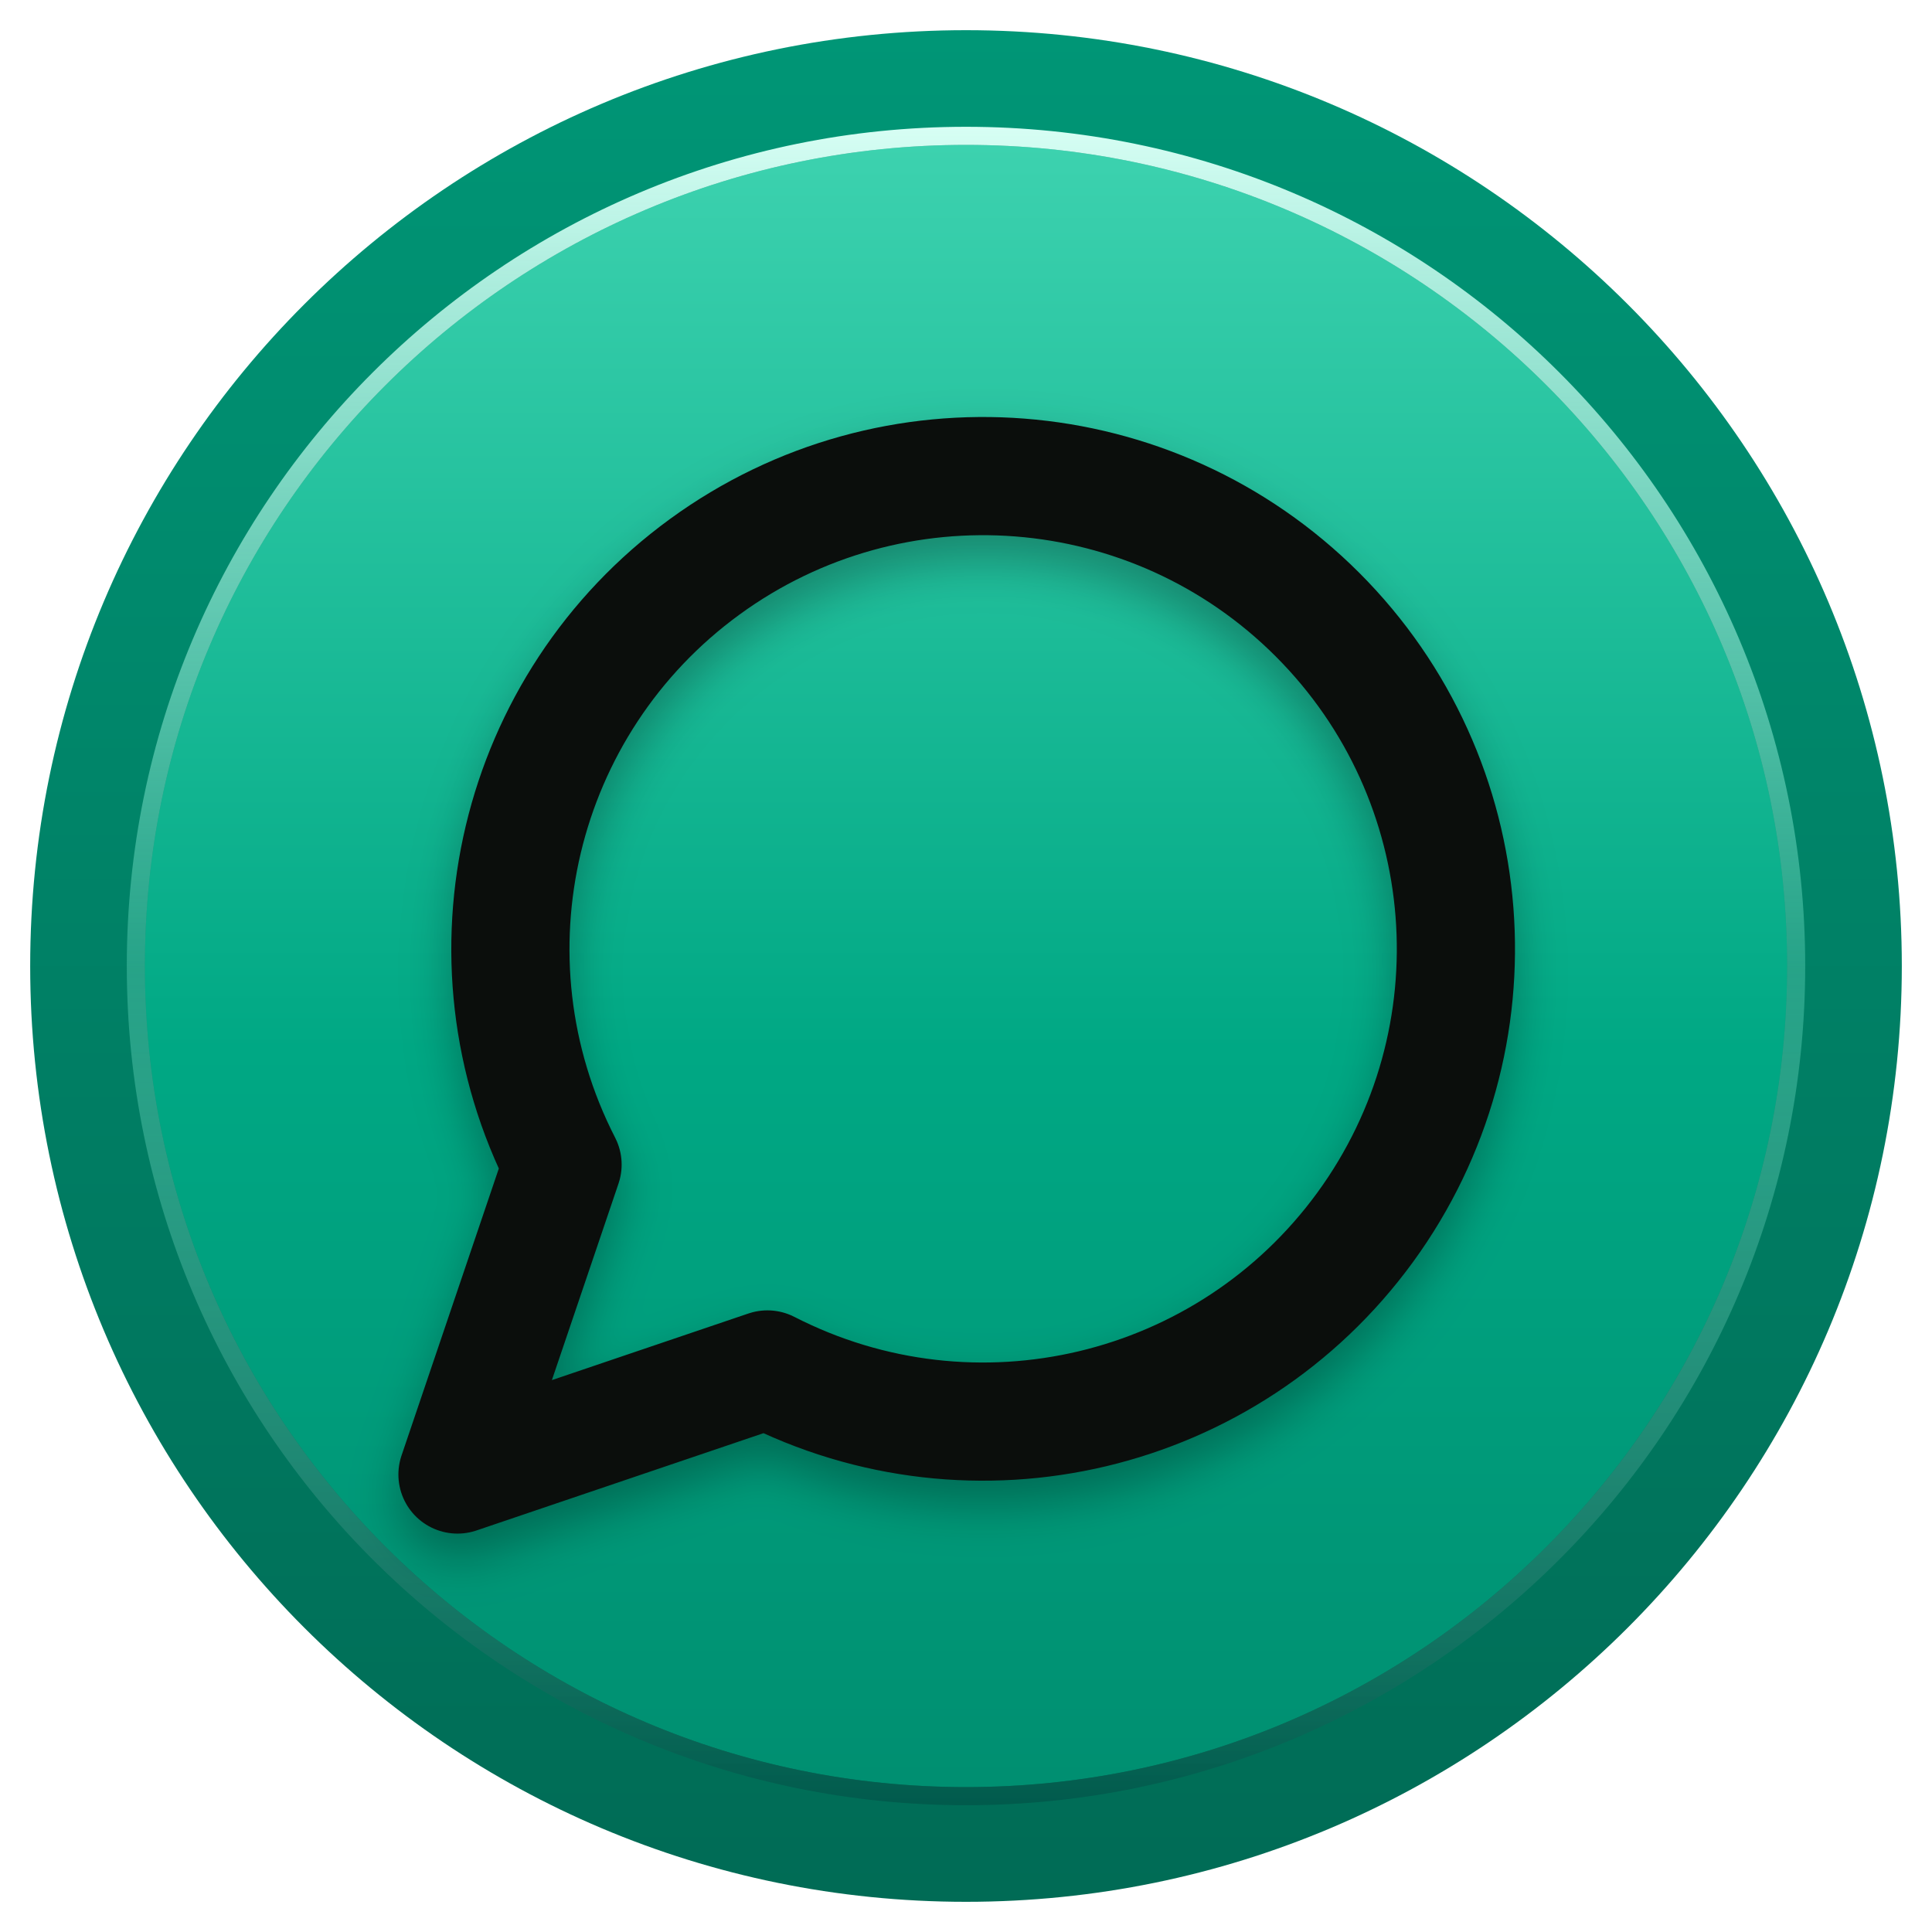
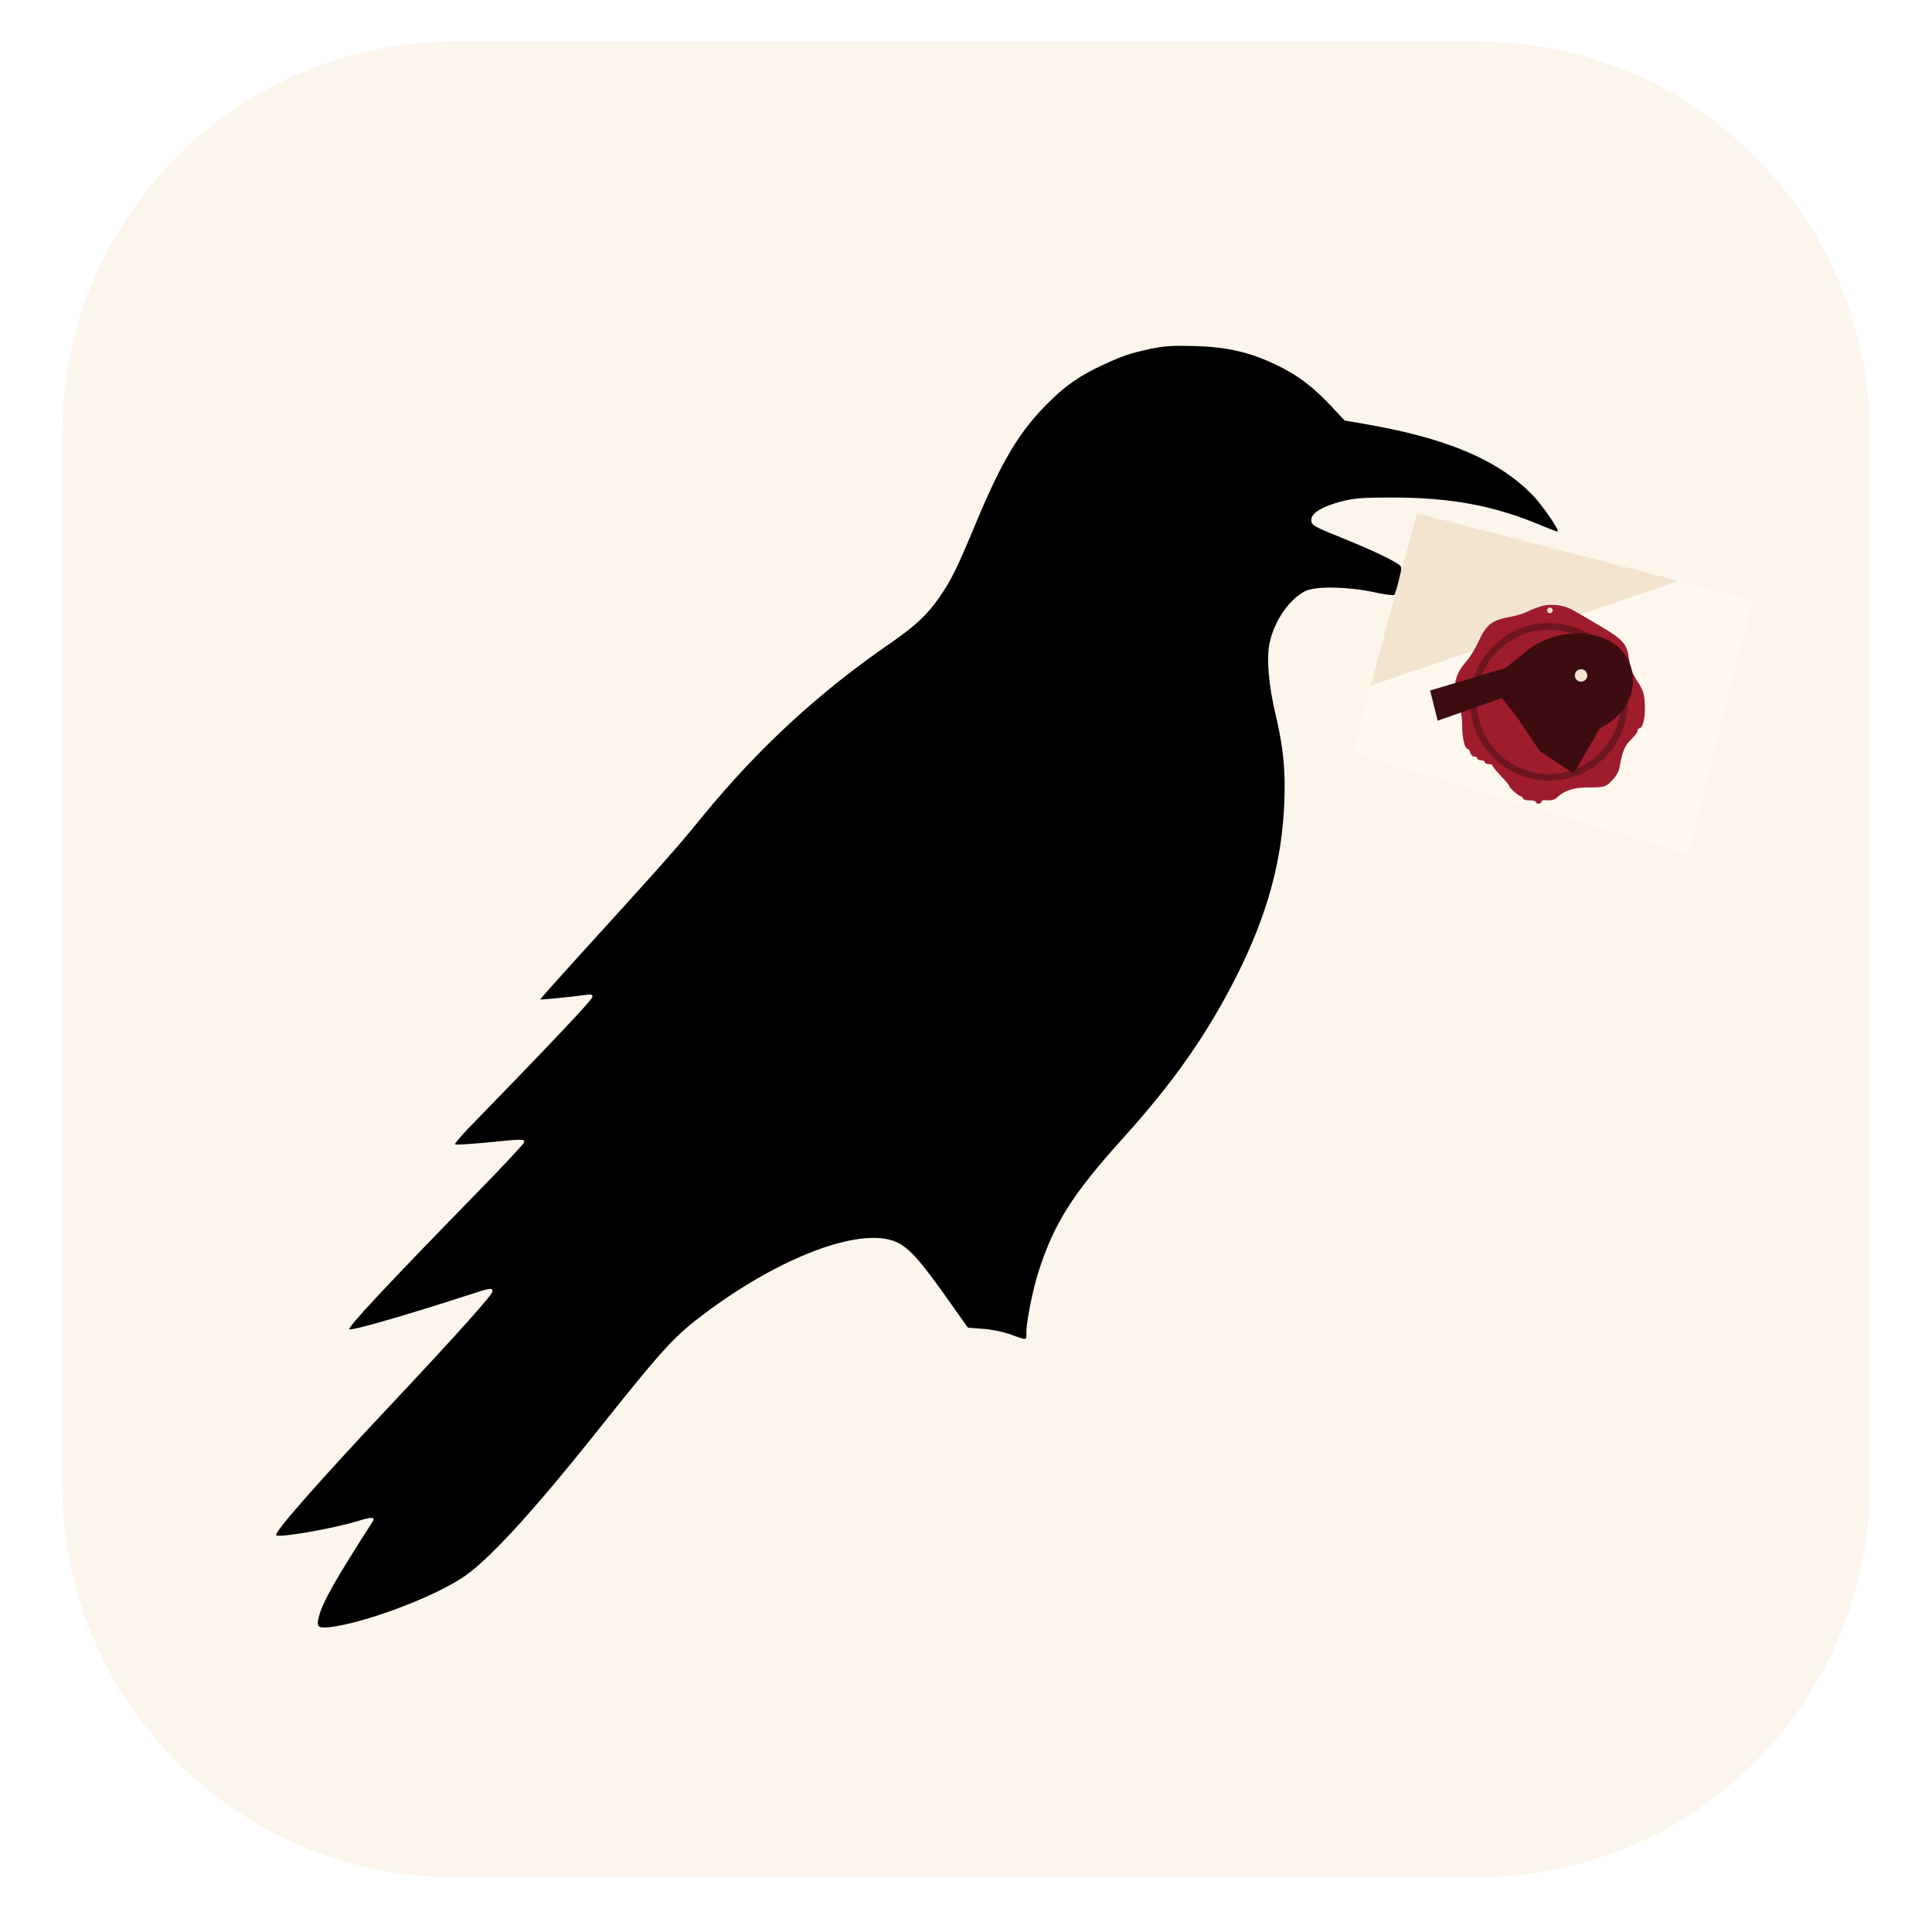
- <svg xmlns="http://www.w3.org/2000/svg" viewBox="0 0 128 128" width="128" height="128">
-   <defs>
-     <linearGradient id="b" x1="0" y1="2" x2="0" y2="126" gradientUnits="userSpaceOnUse">
-       <stop offset="0" stop-color="#009676" />
-       <stop offset="1" stop-color="#006b55" />
-     </linearGradient>
-     <linearGradient id="f" x1="0" y1="8" x2="0" y2="120" gradientUnits="userSpaceOnUse">
-       <stop offset="0" stop-color="#3ed3b0" />
-       <stop offset="0.55" stop-color="#00a884" />
-       <stop offset="1" stop-color="#008e70" />
-     </linearGradient>
-     <linearGradient id="r" x1="0" y1="8" x2="0" y2="120" gradientUnits="userSpaceOnUse">
-       <stop offset="0" stop-color="#d9fff5" />
-       <stop offset="0.5" stop-color="#6fe3c8" stop-opacity="0.35" />
-       <stop offset="1" stop-color="#00574a" stop-opacity="0.9" />
-     </linearGradient>
-     <filter id="s" color-interpolation-filters="sRGB" x="-30%" y="-30%" width="160%" height="160%">
-       <feGaussianBlur in="SourceAlpha" stdDeviation="1.6" />
-       <feOffset dy="1.6" />
-       <feComponentTransfer>
-         <feFuncA type="linear" slope="0.3" />
-       </feComponentTransfer>
-       <feMerge>
-         <feMergeNode />
-         <feMergeNode in="SourceGraphic" />
-       </feMerge>
-     </filter>
-   </defs>
-   <circle cx="64" cy="64" r="62" fill="url(#b)" />
-   <circle cx="64" cy="64" r="54.4" fill="url(#f)" />
-   <circle cx="64" cy="64" r="55" fill="none" stroke="url(#r)" stroke-width="1.2" />
-   <g filter="url(#s)">
-     <g transform="translate(23.35 21.13) scale(3.48)" fill="none" stroke="#0b0e0c" stroke-width="2.25" stroke-linecap="round" stroke-linejoin="round">
-       <path d="M7.9 20A9 9 0 1 0 4 16.1L2 22Z" />
-     </g>
+ <svg xmlns="http://www.w3.org/2000/svg" viewBox="0 0 1024 1024" width="1024" height="1024">
+   <rect x="33" y="22" width="958" height="973" rx="208" fill="#FBF5EC" />
+   <polygon points="751.0,272.0 929.0,318.0 895.0,453.0 717.0,399.0" fill="#FFF8EF" />
+   <polygon points="751.0,272.0 889.8,307.9 726.5,363.4" fill="#F3E4D0" />
+   <g transform="translate(0,1024) scale(0.1,-0.1)" fill="#000000">
+     <path d="M6098 8391 c-114 -25 -146 -36 -254 -86 -117 -54 -197 -109 -281 -193 -160 -157 -253 -312 -399 -665 -93 -222 -122 -282 -186 -374 -62 -90 -126 -150 -253 -238 -388 -267 -705 -560 -1004 -925 -136 -168 -210 -250 -660 -745 -110 -121 -199 -221 -197 -222 2 -3 172 14 234 23 35 5 42 4 42 -10 0 -14 -224 -251 -659 -698 -41 -43 -72 -80 -69 -83 3 -4 77 1 164 9 197 20 206 20 202 1 -2 -8 -129 -144 -284 -302 -446 -457 -652 -678 -642 -688 9 -10 297 73 624 179 125 41 134 42 134 21 0 -17 -173 -211 -505 -565 -415 -441 -655 -714 -641 -727 15 -15 308 36 439 77 72 22 89 20 70 -8 -199 -310 -261 -420 -283 -501 -14 -54 -5 -62 60 -55 180 22 524 149 695 258 135 86 369 340 722 783 360 451 408 504 593 640 383 281 782 432 973 367 72 -25 129 -84 268 -279 l129 -182 77 -6 c43 -2 105 -15 138 -26 103 -37 95 -38 95 7 0 58 35 233 66 327 82 253 179 406 444 700 273 302 453 560 608 870 159 317 237 603 249 910 7 177 -5 293 -47 472 -36 151 -48 293 -31 375 25 117 104 232 189 275 54 27 224 24 361 -5 57 -13 107 -19 111 -15 4 4 15 39 24 78 17 66 17 70 -1 83 -33 25 -146 78 -278 132 -177 71 -185 76 -185 105 0 35 57 70 155 96 68 18 108 22 265 22 318 1 553 -43 804 -150 43 -18 80 -32 82 -30 9 9 -84 143 -135 195 -184 187 -458 302 -900 377 l-94 16 -74 79 c-97 103 -177 163 -290 217 -141 67 -259 94 -433 99 -116 3 -162 0 -232 -15z" />
  </g>
+   <g transform="translate(0,1024) scale(0.1,-0.1)" fill="#9E1C2C">
+     <path d="M8177 7029 c-20 -5 -54 -17 -75 -28 -21 -11 -63 -24 -95 -30 -101 -18 -131 -42 -172 -135 -15 -33 -44 -79 -65 -104 -62 -70 -74 -136 -40 -222 13 -33 20 -74 20 -120 0 -65 14 -120 30 -120 4 0 10 -9 13 -20 3 -11 12 -20 21 -20 9 0 16 -4 16 -10 0 -5 9 -10 20 -10 11 0 20 -4 20 -10 0 -5 9 -10 20 -10 11 0 20 -3 20 -7 0 -5 21 -30 45 -56 25 -26 45 -50 45 -54 0 -9 50 -53 60 -53 4 0 10 -5 12 -12 2 -6 18 -11 36 -10 18 0 32 -4 32 -9 0 -5 7 -9 15 -9 8 0 15 5 15 11 0 5 8 9 18 8 32 -3 51 1 64 14 39 36 85 52 153 53 103 1 103 1 140 38 21 22 36 48 40 73 14 82 26 110 60 143 19 19 35 40 35 47 0 7 4 13 9 13 19 0 33 62 29 127 -3 58 -9 76 -40 123 -26 40 -38 71 -43 112 -11 86 -29 107 -162 185 -65 39 -131 77 -148 85 -41 21 -102 28 -148 17z m53 -24 c0 -8 -7 -15 -15 -15 -8 0 -15 7 -15 15 0 8 7 15 15 15 8 0 15 -7 15 -15z" />
+   </g>
+   <circle cx="821" cy="372" r="40" fill="none" stroke="#6E1520" stroke-width="3.5" />
+   <path d="M758 366 L798 354 L808 346 C824 332 852 332 862 348 C870 362 864 378 848 386 L834 410 L816 398 L804 380 L796 370 L762 382 Z" fill="#3C0C10" />
+   <circle cx="838" cy="358" r="3.3" fill="#F3E4D0" />
</svg>
